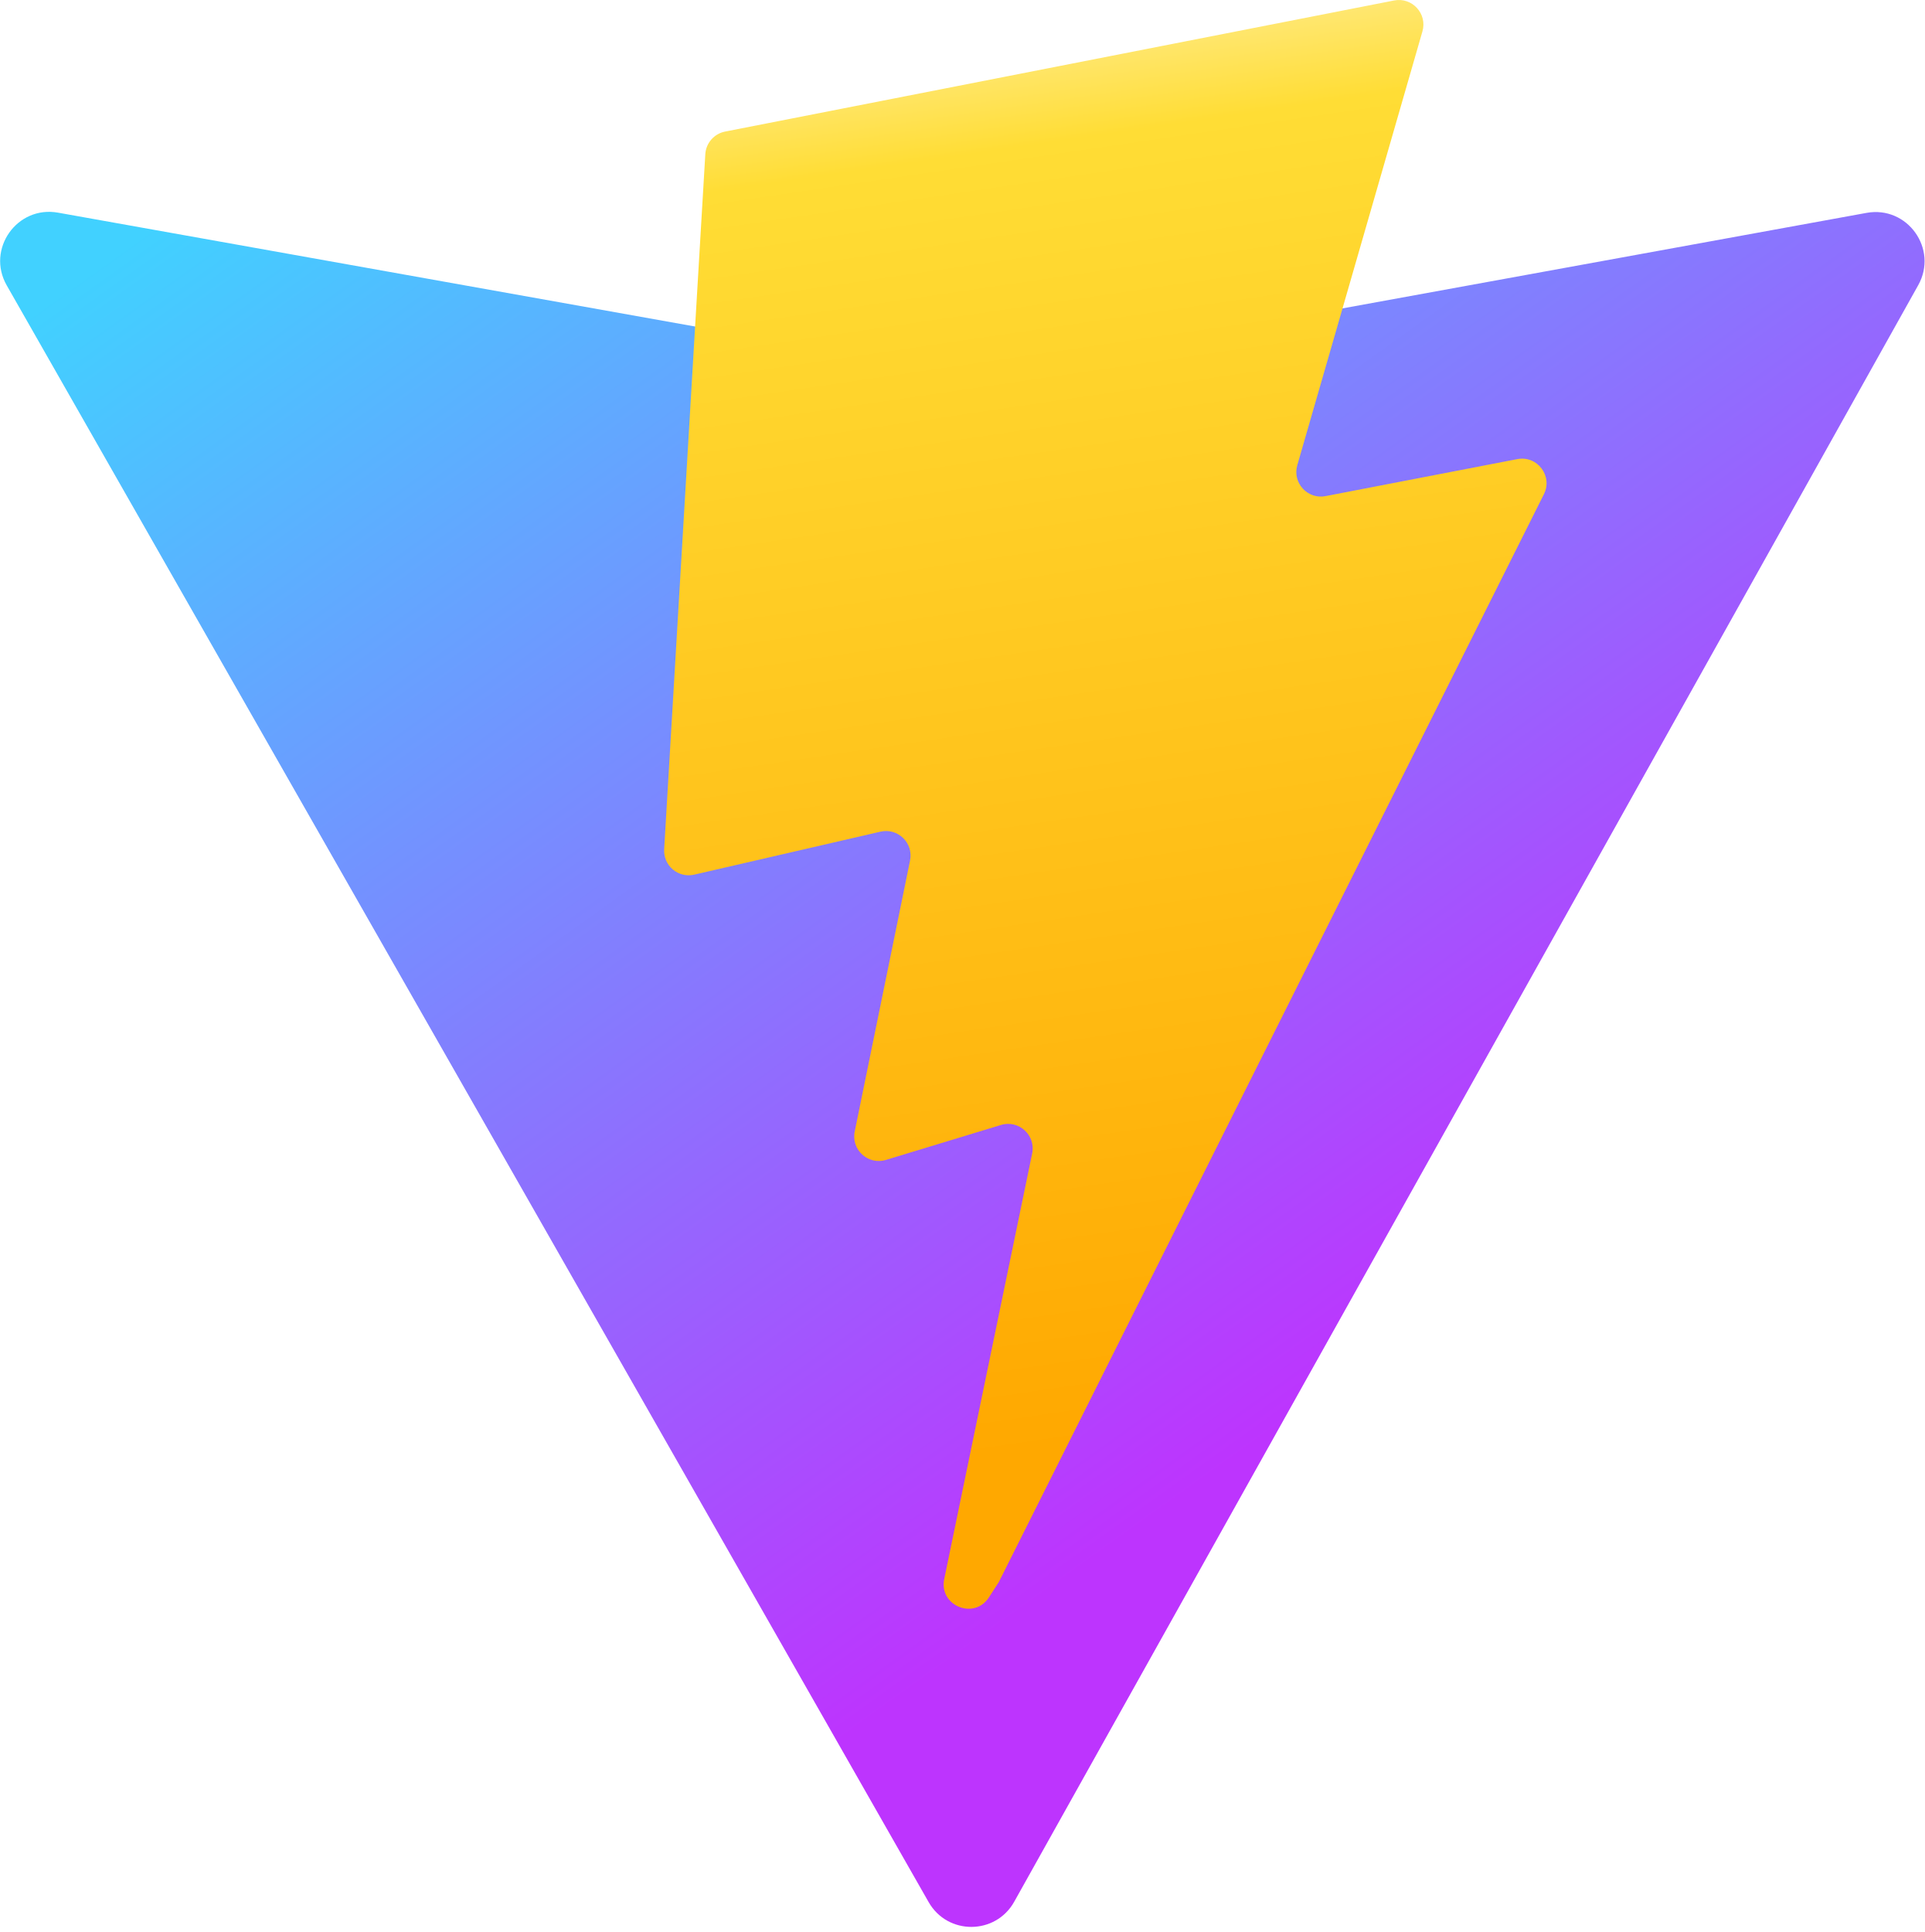
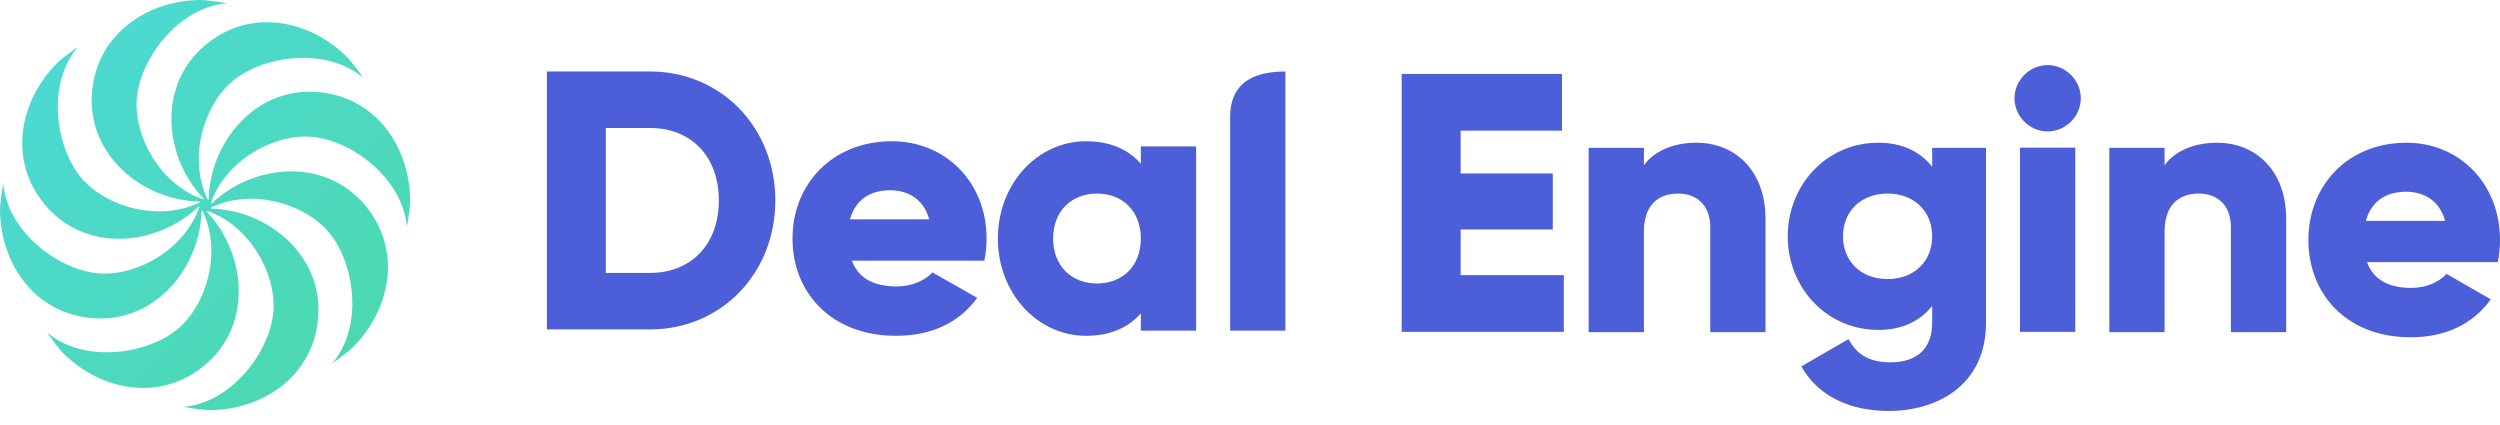
- <svg xmlns="http://www.w3.org/2000/svg" aria-hidden="true" role="img" class="iconify iconify--logos" width="31.88" height="32" preserveAspectRatio="xMidYMid meet" viewBox="0 0 256 257">
+ <svg xmlns="http://www.w3.org/2000/svg" width="200px" height="34px" viewBox="0 0 200 34" version="1.1">
  <defs>
-     <linearGradient id="IconifyId1813088fe1fbc01fb466" x1="-.828%" x2="57.636%" y1="7.652%" y2="78.411%">
-       <stop offset="0%" stop-color="#41D1FF" />
-       <stop offset="100%" stop-color="#BD34FE" />
-     </linearGradient>
-     <linearGradient id="IconifyId1813088fe1fbc01fb467" x1="43.376%" x2="50.316%" y1="2.242%" y2="89.03%">
-       <stop offset="0%" stop-color="#FFEA83" />
-       <stop offset="8.333%" stop-color="#FFDD35" />
-       <stop offset="100%" stop-color="#FFA800" />
+     <linearGradient x1="0%" y1="0%" x2="100%" y2="100%" id="linearGradient-1">
+       <stop stop-color="#4CD9D9" offset="0%" />
+       <stop stop-color="#4CD9AA" offset="100%" />
    </linearGradient>
  </defs>
-   <path fill="url(#IconifyId1813088fe1fbc01fb466)" d="M255.153 37.938L134.897 252.976c-2.483 4.44-8.862 4.466-11.382.048L.875 37.958c-2.746-4.814 1.371-10.646 6.827-9.67l120.385 21.517a6.537 6.537 0 0 0 2.322-.004l117.867-21.483c5.438-.991 9.574 4.796 6.877 9.62Z" />
-   <path fill="url(#IconifyId1813088fe1fbc01fb467)" d="M185.432.063L96.44 17.501a3.268 3.268 0 0 0-2.634 3.014l-5.474 92.456a3.268 3.268 0 0 0 3.997 3.378l24.777-5.718c2.318-.535 4.413 1.507 3.936 3.838l-7.361 36.047c-.495 2.426 1.782 4.5 4.151 3.78l15.304-4.649c2.372-.72 4.652 1.36 4.15 3.788l-11.698 56.621c-.732 3.542 3.979 5.473 5.943 2.437l1.313-2.028l72.516-144.72c1.215-2.423-.88-5.186-3.54-4.672l-25.505 4.922c-2.396.462-4.435-1.77-3.759-4.114l16.646-57.705c.677-2.35-1.37-4.583-3.769-4.113Z" />
+   <g id="Artboard" stroke="none" stroke-width="1" fill="none" fill-rule="evenodd">
+     <g id="Group-Copy">
+       <path d="M135.728,11.418 C138.705,11.418 141.24,13.54 141.24,17.52 L141.24,26.569 L136.819,26.569 L136.819,18.168 C136.819,16.341 135.669,15.486 134.254,15.486 C132.633,15.486 131.513,16.429 131.513,18.522 L131.513,26.569 L127.092,26.569 L127.092,11.831 L131.513,11.831 L131.513,13.216 C132.309,12.126 133.783,11.418 135.728,11.418 Z M154.574,11.831 L158.878,11.831 L158.878,25.832 C158.878,30.784 155.017,32.877 151.096,32.877 C148.031,32.877 145.466,31.728 144.11,29.311 L147.883,27.129 C148.443,28.161 149.298,28.986 151.244,28.986 C153.307,28.986 154.574,27.925 154.574,25.832 L154.574,24.476 C153.602,25.685 152.187,26.392 150.271,26.392 C146.085,26.392 143.019,22.973 143.019,18.905 C143.019,14.837 146.085,11.418 150.271,11.418 C152.187,11.418 153.602,12.126 154.574,13.334 L154.574,11.831 Z M151.008,22.325 C153.101,22.325 154.574,20.939 154.574,18.905 C154.574,16.871 153.101,15.486 151.008,15.486 C148.915,15.486 147.441,16.871 147.441,18.905 C147.441,20.939 148.915,22.325 151.008,22.325 Z M163.811,10.514 C162.367,10.514 161.158,9.306 161.158,7.861 C161.158,6.417 162.367,5.208 163.811,5.208 C165.255,5.208 166.464,6.417 166.464,7.861 C166.464,9.306 165.255,10.514 163.811,10.514 Z M161.6,26.55 L161.6,11.811 L166.022,11.811 L166.022,26.55 L161.6,26.55 Z M177.381,11.418 C180.358,11.418 182.893,13.54 182.893,17.52 L182.893,26.569 L178.471,26.569 L178.471,18.168 C178.471,16.341 177.322,15.486 175.907,15.486 C174.286,15.486 173.166,16.429 173.166,18.522 L173.166,26.569 L168.744,26.569 L168.744,11.831 L173.166,11.831 L173.166,13.216 C173.962,12.126 175.435,11.418 177.381,11.418 Z M189.359,20.969 C189.919,22.501 191.275,23.032 192.896,23.032 C194.105,23.032 195.136,22.56 195.726,21.912 L199.263,23.946 C197.819,25.95 195.637,26.982 192.837,26.982 C187.797,26.982 184.672,23.592 184.672,19.2 C184.672,14.808 187.856,11.418 192.513,11.418 C196.816,11.418 200,14.749 200,19.2 C200,19.819 199.941,20.409 199.823,20.969 L189.359,20.969 Z M189.27,17.667 C189.683,16.164 190.803,15.339 192.483,15.339 C193.81,15.339 195.136,15.958 195.608,17.667 L189.27,17.667 Z M116.853,22.01 L125.106,22.01 L125.106,26.55 L112.136,26.55 L112.136,5.916 L124.959,5.916 L124.959,10.455 L116.853,10.455 L116.853,13.875 L124.222,13.875 L124.222,18.355 L116.853,18.355 L116.853,22.01 Z M68.148,20.851 C68.715,22.384 70.089,22.914 71.731,22.914 C72.955,22.914 74,22.442 74.597,21.794 L78.179,23.828 C76.716,25.832 74.507,26.864 71.671,26.864 C66.566,26.864 63.401,23.474 63.401,19.082 C63.401,14.69 66.626,11.3 71.343,11.3 C75.701,11.3 78.926,14.631 78.926,19.082 C78.926,19.701 78.866,20.291 78.747,20.851 L68.148,20.851 Z M68,17.549 L74.337,17.549 C73.866,15.84 72.539,15.221 71.213,15.221 C69.532,15.221 68.412,16.046 68,17.549 Z M91.267,11.713 L95.689,11.713 L95.689,26.451 L91.267,26.451 L91.267,25.066 C90.295,26.186 88.85,26.864 86.875,26.864 C83.014,26.864 79.83,23.474 79.83,19.082 C79.83,14.69 83.014,11.3 86.875,11.3 C88.85,11.3 90.295,11.978 91.267,13.098 L91.267,11.713 Z M87.76,22.678 C89.793,22.678 91.267,21.293 91.267,19.082 C91.267,16.871 89.793,15.486 87.76,15.486 C85.726,15.486 84.252,16.871 84.252,19.082 C84.252,21.293 85.726,22.678 87.76,22.678 Z M98.411,26.451 C98.411,15.316 98.411,9.617 98.411,9.355 C98.411,6.931 99.885,5.719 102.833,5.719 L102.833,26.451 L98.411,26.451 Z M52.004,5.719 C57.693,5.719 62.026,10.2 62.026,16.036 C62.026,21.873 57.693,26.353 52.004,26.353 L43.75,26.353 L43.75,5.719 L52.004,5.719 Z M52.011,21.833 C55.261,21.833 57.506,19.585 57.506,16.036 C57.506,12.487 55.261,10.239 52.011,10.239 L48.466,10.239 L48.466,21.833 L52.011,21.833 Z" id="text" fill="#4C5FD9" />
+       <path d="M16.607,15.946 C16.636,15.956 16.663,15.97 16.689,15.985 C16.691,15.788 16.701,15.59 16.719,15.39 C17.111,10.956 20.684,6.942 25.464,7.365 C30.243,7.787 32.812,11.96 32.812,16.09 C32.812,16.328 32.66,17.713 32.547,18.144 C32.242,14.295 28.149,11.228 24.971,10.947 C21.952,10.681 18.099,12.78 16.884,16.194 C16.9,16.225 16.912,16.257 16.922,16.291 C17.057,16.159 17.199,16.032 17.346,15.909 C20.759,13.05 26.123,12.739 29.204,16.418 C32.285,20.096 31.151,24.863 28.231,27.784 C28.063,27.952 26.975,28.824 26.591,29.049 C29.097,26.111 28.371,21.048 26.322,18.602 C24.38,16.284 20.185,15.045 16.915,16.584 C16.903,16.621 16.887,16.656 16.867,16.689 C17.051,16.693 17.236,16.702 17.422,16.719 C21.857,17.111 25.87,20.684 25.448,25.464 C25.025,30.243 20.853,32.812 16.722,32.812 C16.484,32.812 15.099,32.66 14.668,32.547 C18.518,32.242 21.584,28.149 21.865,24.971 C22.131,21.959 20.042,18.117 16.642,16.892 C16.606,16.909 16.568,16.921 16.529,16.929 C16.658,17.063 16.783,17.201 16.904,17.346 C19.762,20.759 20.073,26.123 16.395,29.204 C12.717,32.285 7.95,31.151 5.029,28.231 C4.861,28.063 3.989,26.975 3.764,26.591 C6.702,29.097 11.764,28.371 14.21,26.322 C16.533,24.377 17.773,20.169 16.219,16.896 C16.185,16.881 16.153,16.863 16.124,16.841 C16.121,17.034 16.111,17.228 16.094,17.422 C15.702,21.857 12.128,25.87 7.349,25.448 C2.569,25.025 -4.17058944e-14,20.853 -4.2464666e-14,16.722 C-4.25083607e-14,16.484 0.153,15.099 0.265,14.668 C0.57,18.518 4.664,21.584 7.842,21.865 C10.87,22.133 14.736,20.02 15.939,16.588 C15.929,16.559 15.922,16.528 15.918,16.496 C15.774,16.636 15.624,16.773 15.467,16.904 C12.054,19.762 6.689,20.073 3.608,16.395 C0.527,12.717 1.661,7.95 4.582,5.029 C4.75,4.861 5.837,3.989 6.222,3.764 C3.715,6.702 4.441,11.764 6.49,14.21 C8.446,16.545 12.688,17.786 15.968,16.195 C15.981,16.17 15.995,16.146 16.011,16.124 C15.806,16.122 15.598,16.112 15.39,16.094 C10.956,15.702 6.942,12.128 7.365,7.349 C7.787,2.569 11.96,6.4344077e-16 16.09,-3.68254716e-16 C16.328,-4.26514363e-16 17.713,0.153 18.144,0.265 C14.295,0.57 11.228,4.664 10.947,7.842 C10.679,10.875 12.801,14.751 16.244,15.946 C16.269,15.937 16.296,15.929 16.322,15.923 C16.18,15.778 16.042,15.626 15.909,15.467 C13.05,12.054 12.739,6.689 16.418,3.608 C20.096,0.527 24.863,1.661 27.784,4.582 C27.952,4.75 28.824,5.837 29.049,6.222 C26.111,3.715 21.048,4.441 18.602,6.49 C16.272,8.442 15.033,12.669 16.607,15.946 Z" id="icon" fill="url(#linearGradient-1)" />
+     </g>
+   </g>
</svg>
